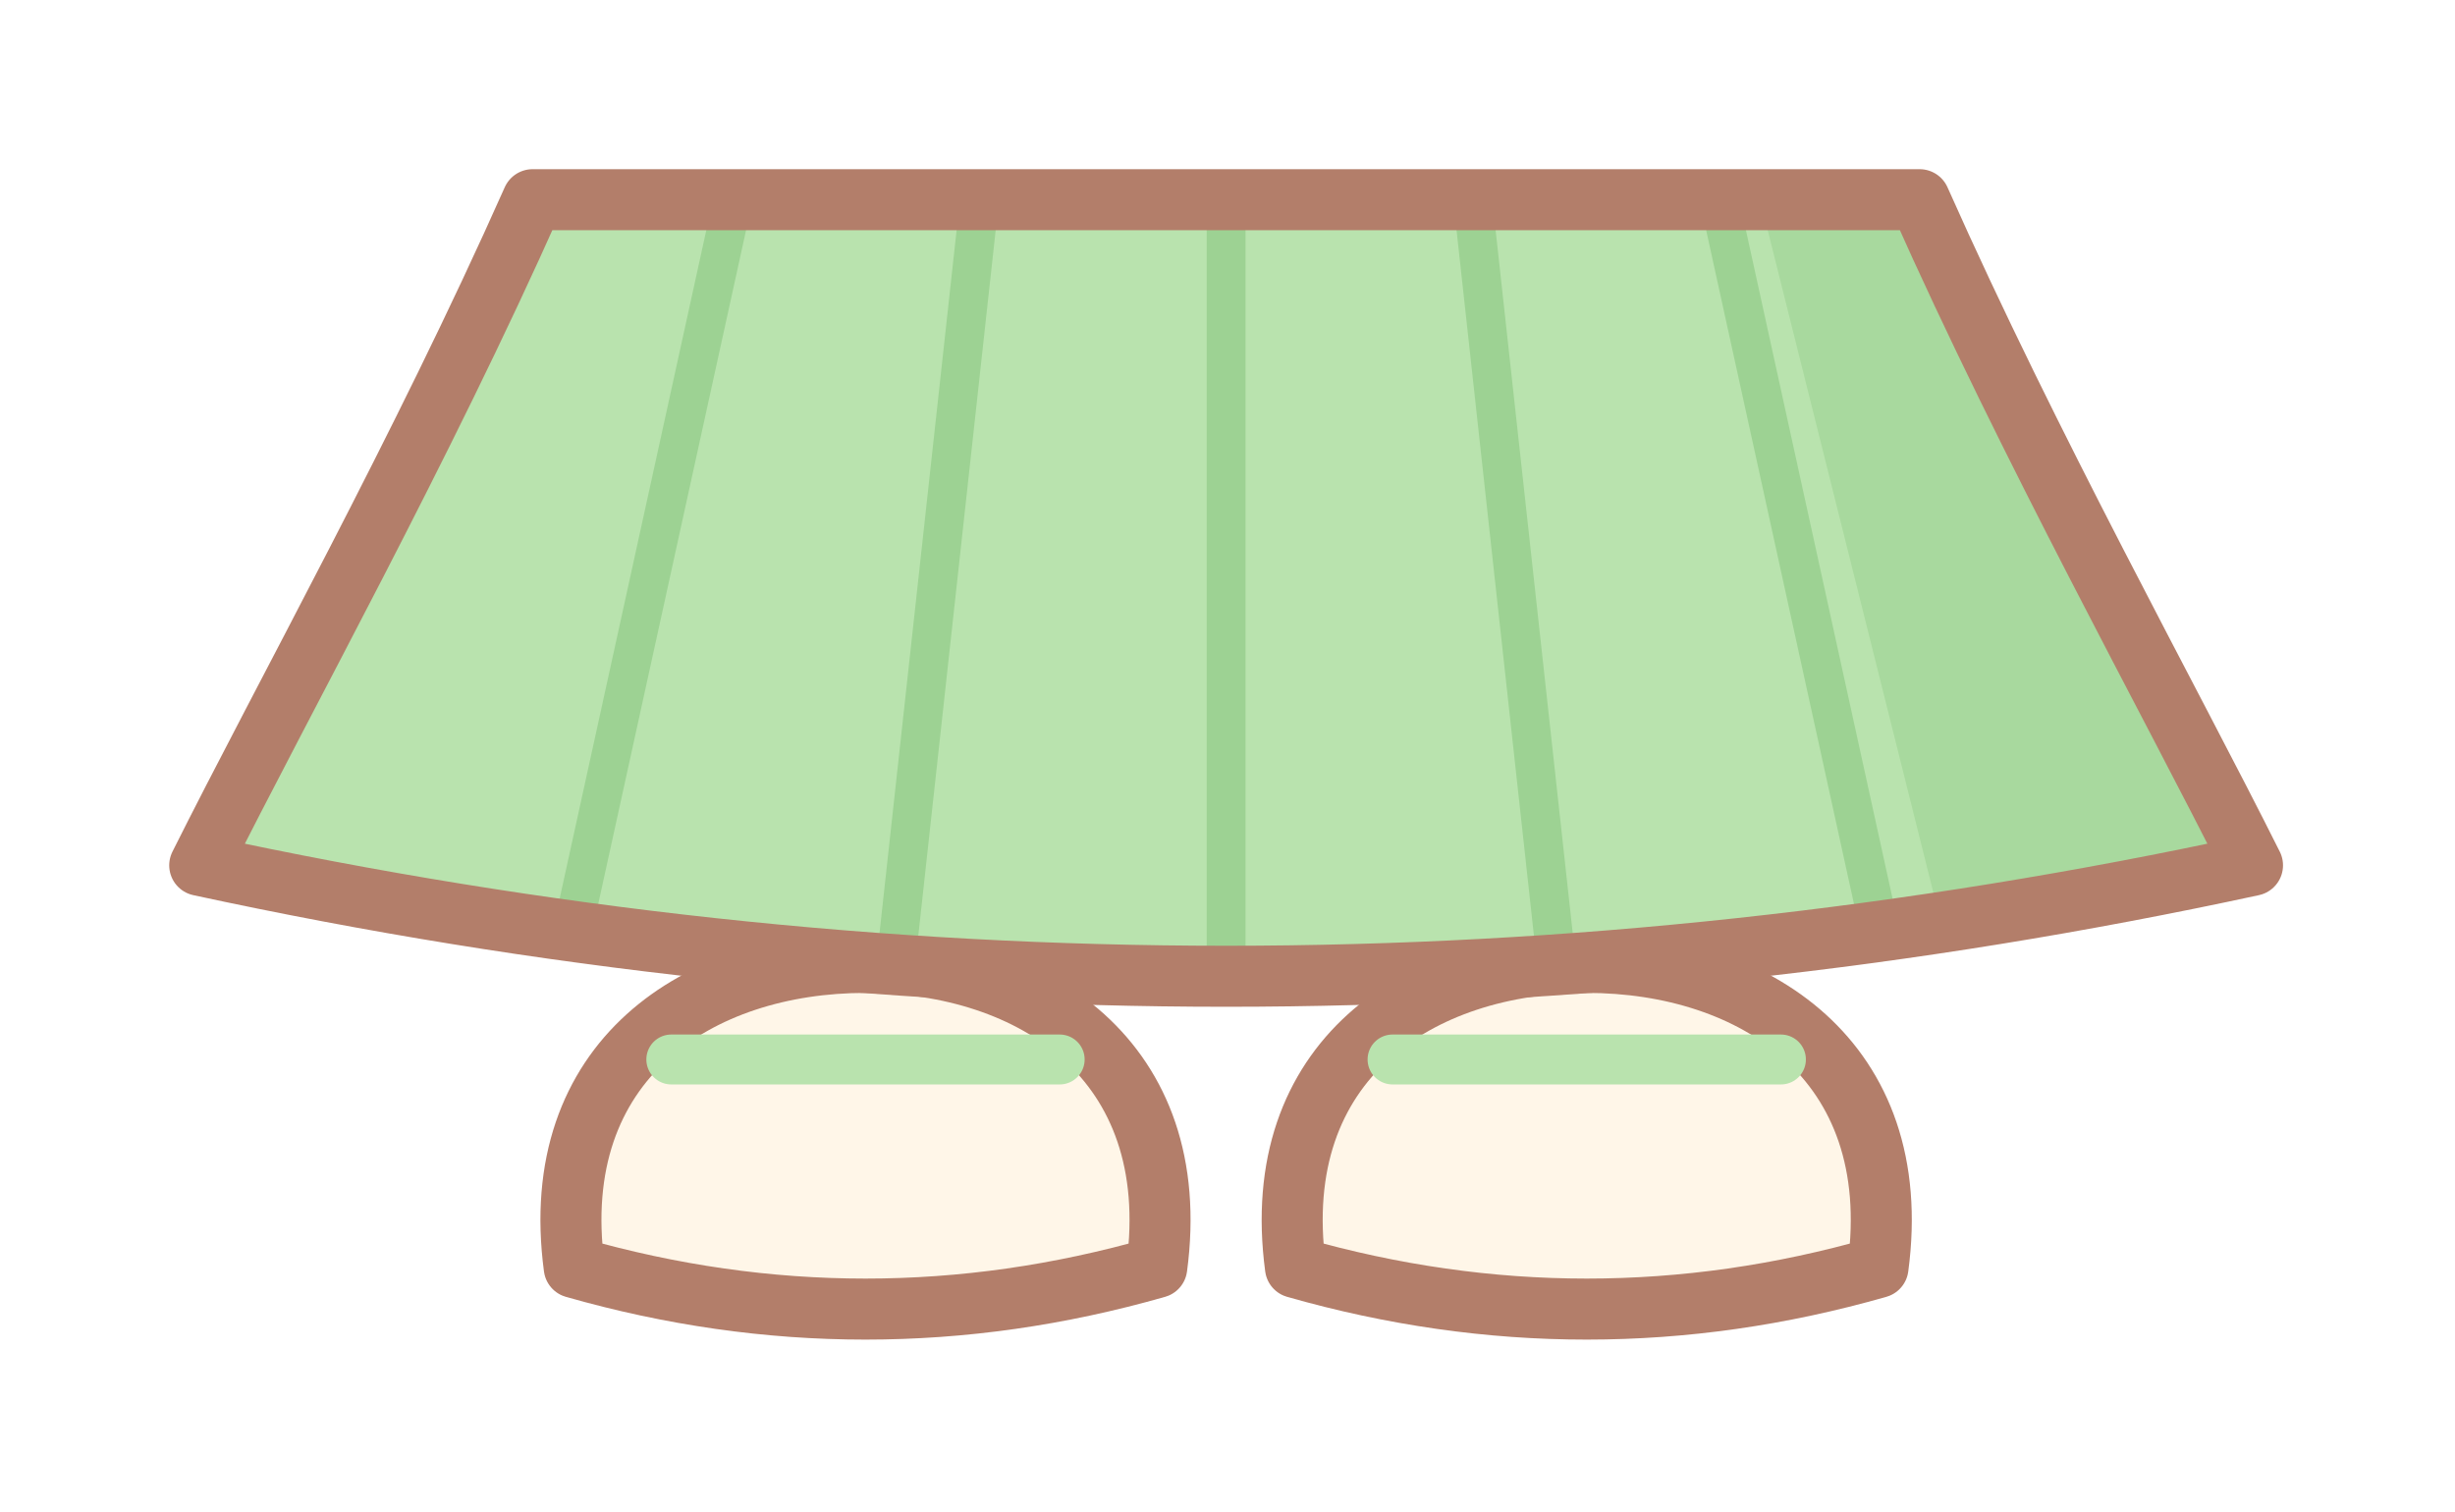
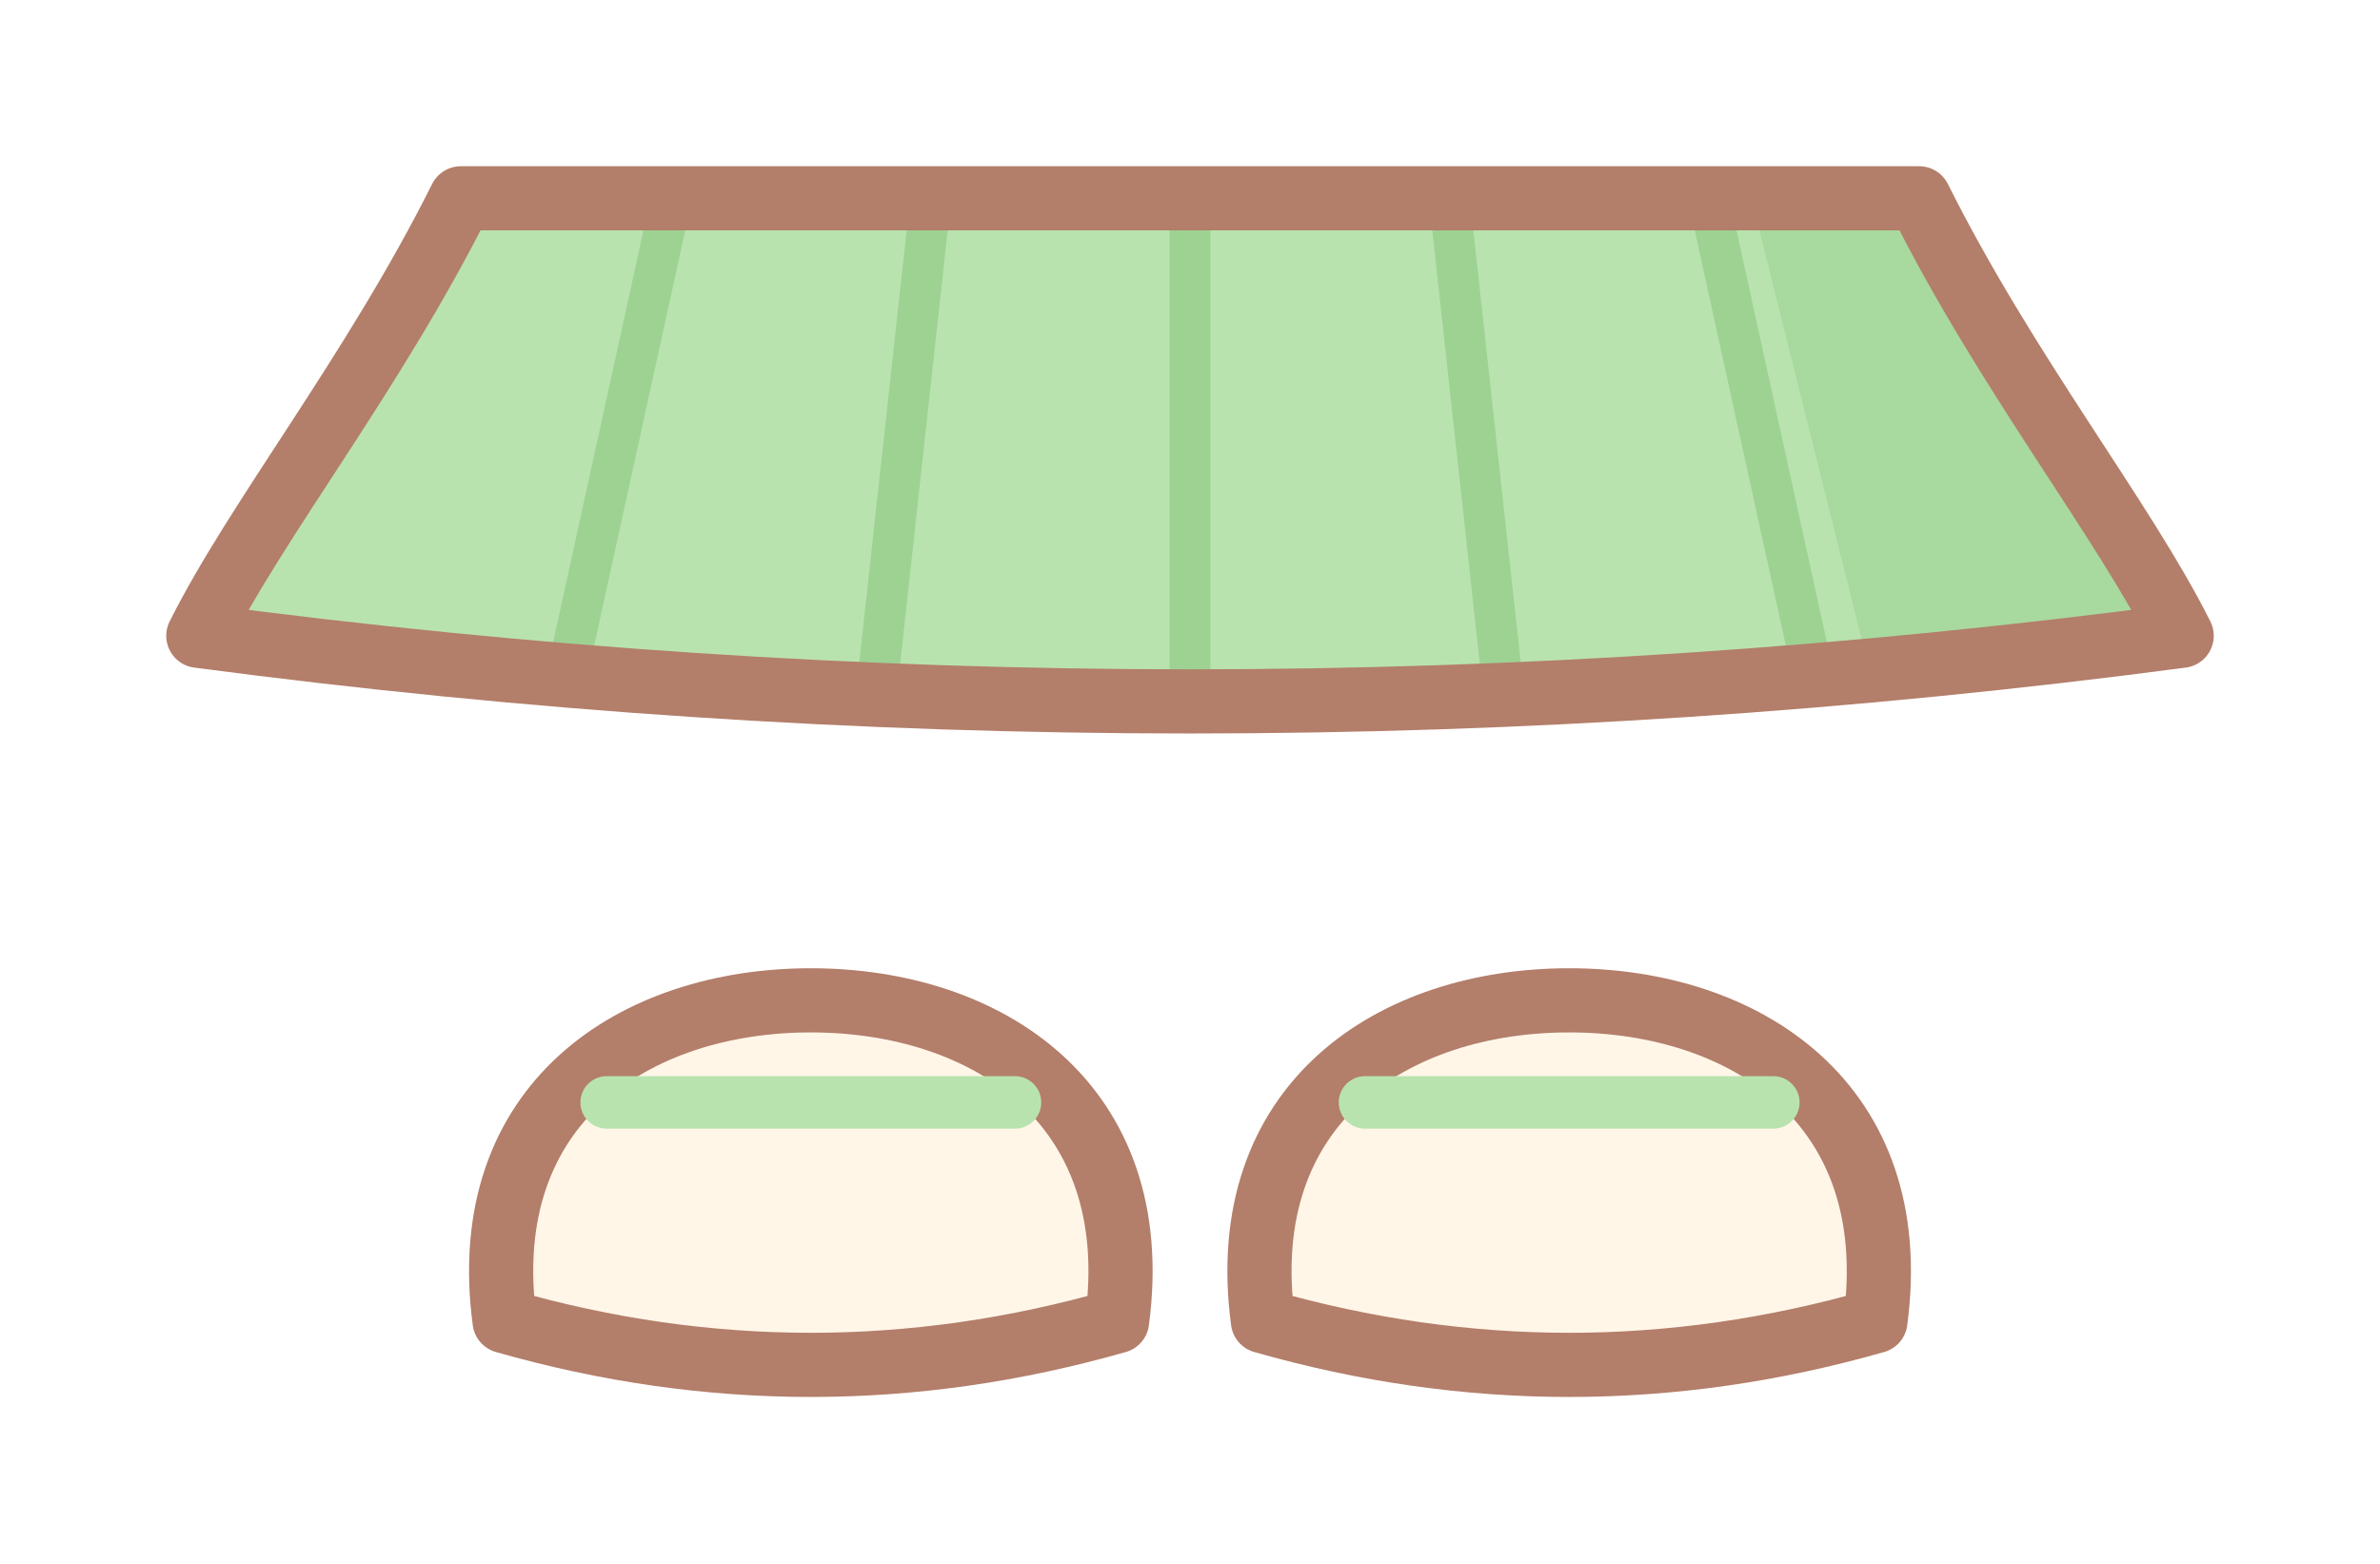
- <svg xmlns="http://www.w3.org/2000/svg" viewBox="65.8 167.8 88.5 54.5" fill="none">
+ <svg xmlns="http://www.w3.org/2000/svg" viewBox="69.2 168.2 81.6 53.6" fill="none">
  <path d="M86.5 213.5 C85.5 206 91 202.5 97 202.5 C103 202.5 108.5 206 107.5 213.5 Q97 216.5 86.5 213.5 Z" fill="#FFF6E8" stroke="#B37E6A" stroke-width="2.2" stroke-linejoin="round" stroke-linecap="round" />
  <path d="M90 206 L104 206" stroke="#B9E3AE" stroke-width="1.8" stroke-linecap="round" stroke-linejoin="round" fill="none" />
  <path d="M112.5 213.5 C111.5 206 117 202.5 123 202.5 C129 202.5 134.5 206 133.5 213.5 Q123 216.5 112.5 213.5 Z" fill="#FFF6E8" stroke="#B37E6A" stroke-width="2.2" stroke-linejoin="round" stroke-linecap="round" />
  <path d="M116 206 L130 206" stroke="#B9E3AE" stroke-width="1.8" stroke-linecap="round" stroke-linejoin="round" fill="none" />
-   <path d="M85 175 L135 175 C139 184 144 193 147 199 Q110 207 73 199 C76 193 81 184 85 175 Z" fill="#B9E3AE" />
+   <path d="M85 175 L135 175 C138 181 142 186 144 190 Q110 194.5 76 190 C78 186 82 181 85 175 Z" fill="#B9E3AE" />
  <clipPath id="b2">
-     <path d="M85 175 L135 175 C139 184 144 193 147 199 Q110 207 73 199 C76 193 81 184 85 175 Z" />
+     <path d="M85 175 L135 175 C138 181 142 186 144 190 Q110 194.5 76 190 C78 186 82 181 85 175 Z" />
  </clipPath>
  <g clip-path="url(#b2)">
    <path d="M92 176 L85.2 207" stroke="#9DD293" stroke-width="1.4" stroke-linecap="round" stroke-linejoin="round" fill="none" />
    <path d="M101 176 L97.6 207" stroke="#9DD293" stroke-width="1.4" stroke-linecap="round" stroke-linejoin="round" fill="none" />
    <path d="M110 176 L110.0 207" stroke="#9DD293" stroke-width="1.4" stroke-linecap="round" stroke-linejoin="round" fill="none" />
    <path d="M119 176 L122.4 207" stroke="#9DD293" stroke-width="1.4" stroke-linecap="round" stroke-linejoin="round" fill="none" />
    <path d="M128 176 L134.8 207" stroke="#9DD293" stroke-width="1.4" stroke-linecap="round" stroke-linejoin="round" fill="none" />
    <path d="M128 170 L160 170 L160 210 L138 210 Z" fill="#9DD293" opacity="0.6" />
  </g>
-   <path d="M85 175 L135 175 C139 184 144 193 147 199 Q110 207 73 199 C76 193 81 184 85 175 Z" fill="none" stroke="#B37E6A" stroke-width="2.2" stroke-linejoin="round" stroke-linecap="round" />
+   <path d="M85 175 L135 175 C138 181 142 186 144 190 Q110 194.5 76 190 C78 186 82 181 85 175 Z" fill="none" stroke="#B37E6A" stroke-width="2.2" stroke-linejoin="round" stroke-linecap="round" />
</svg>
